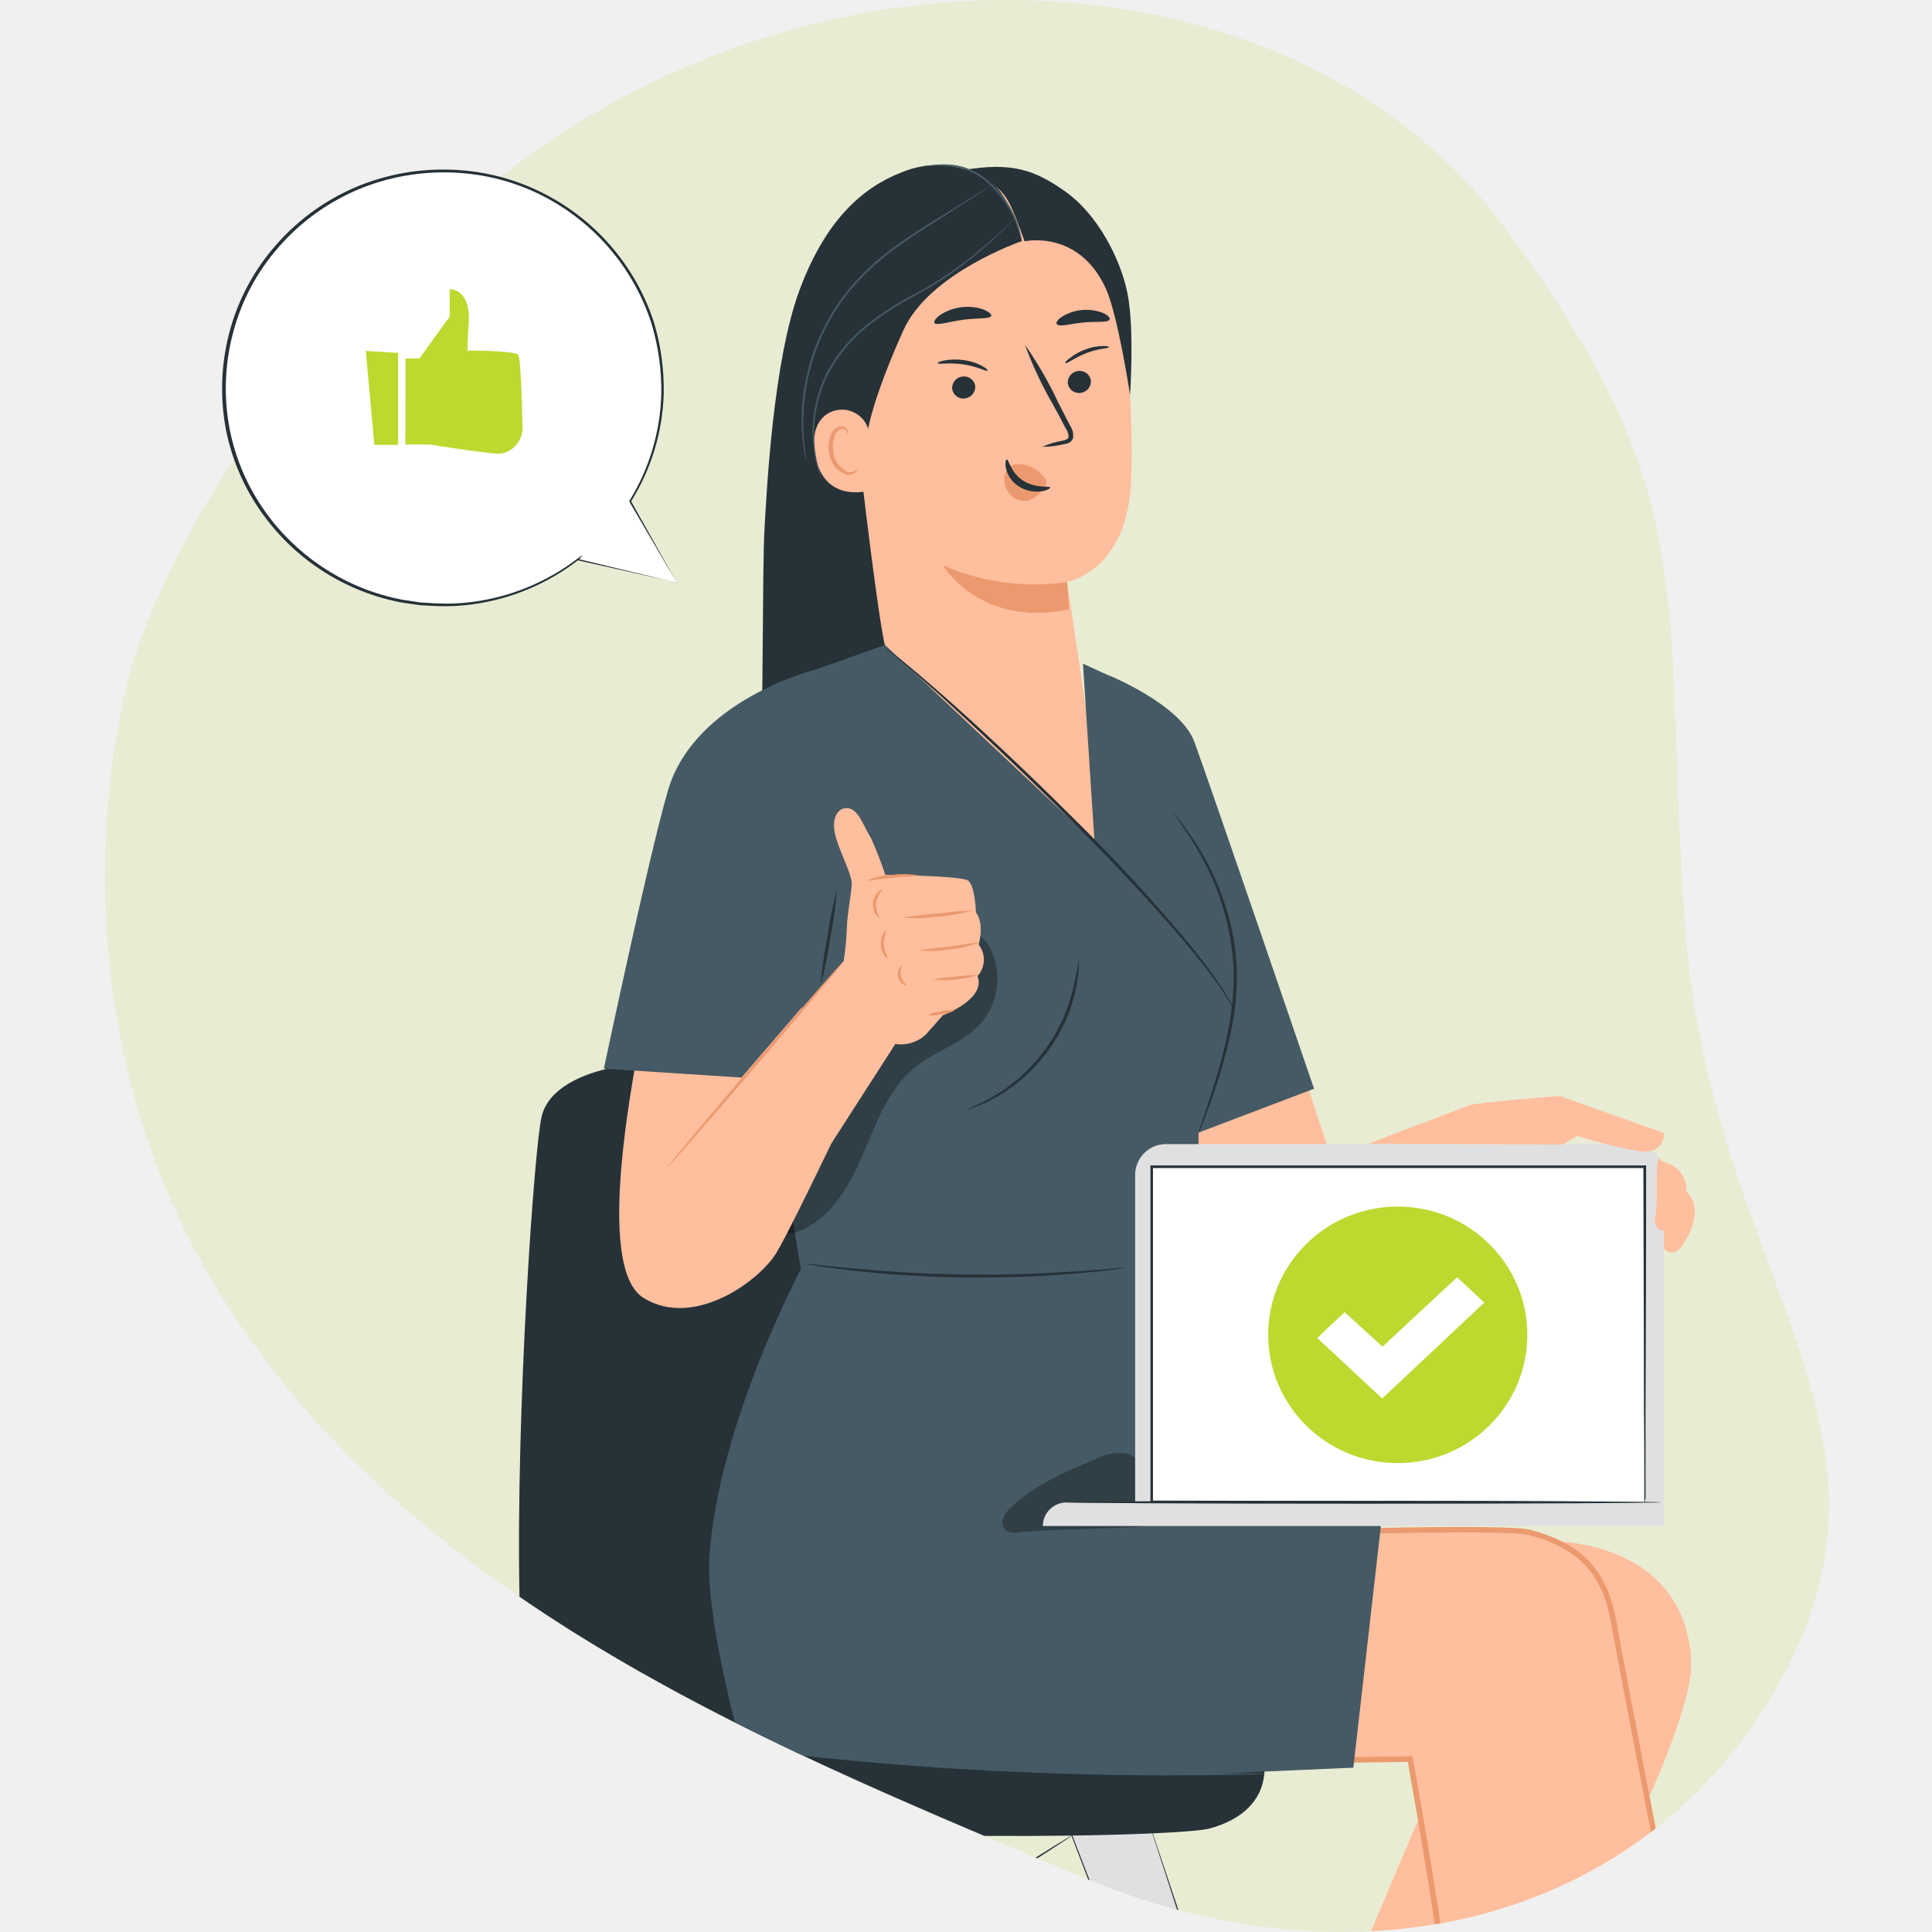
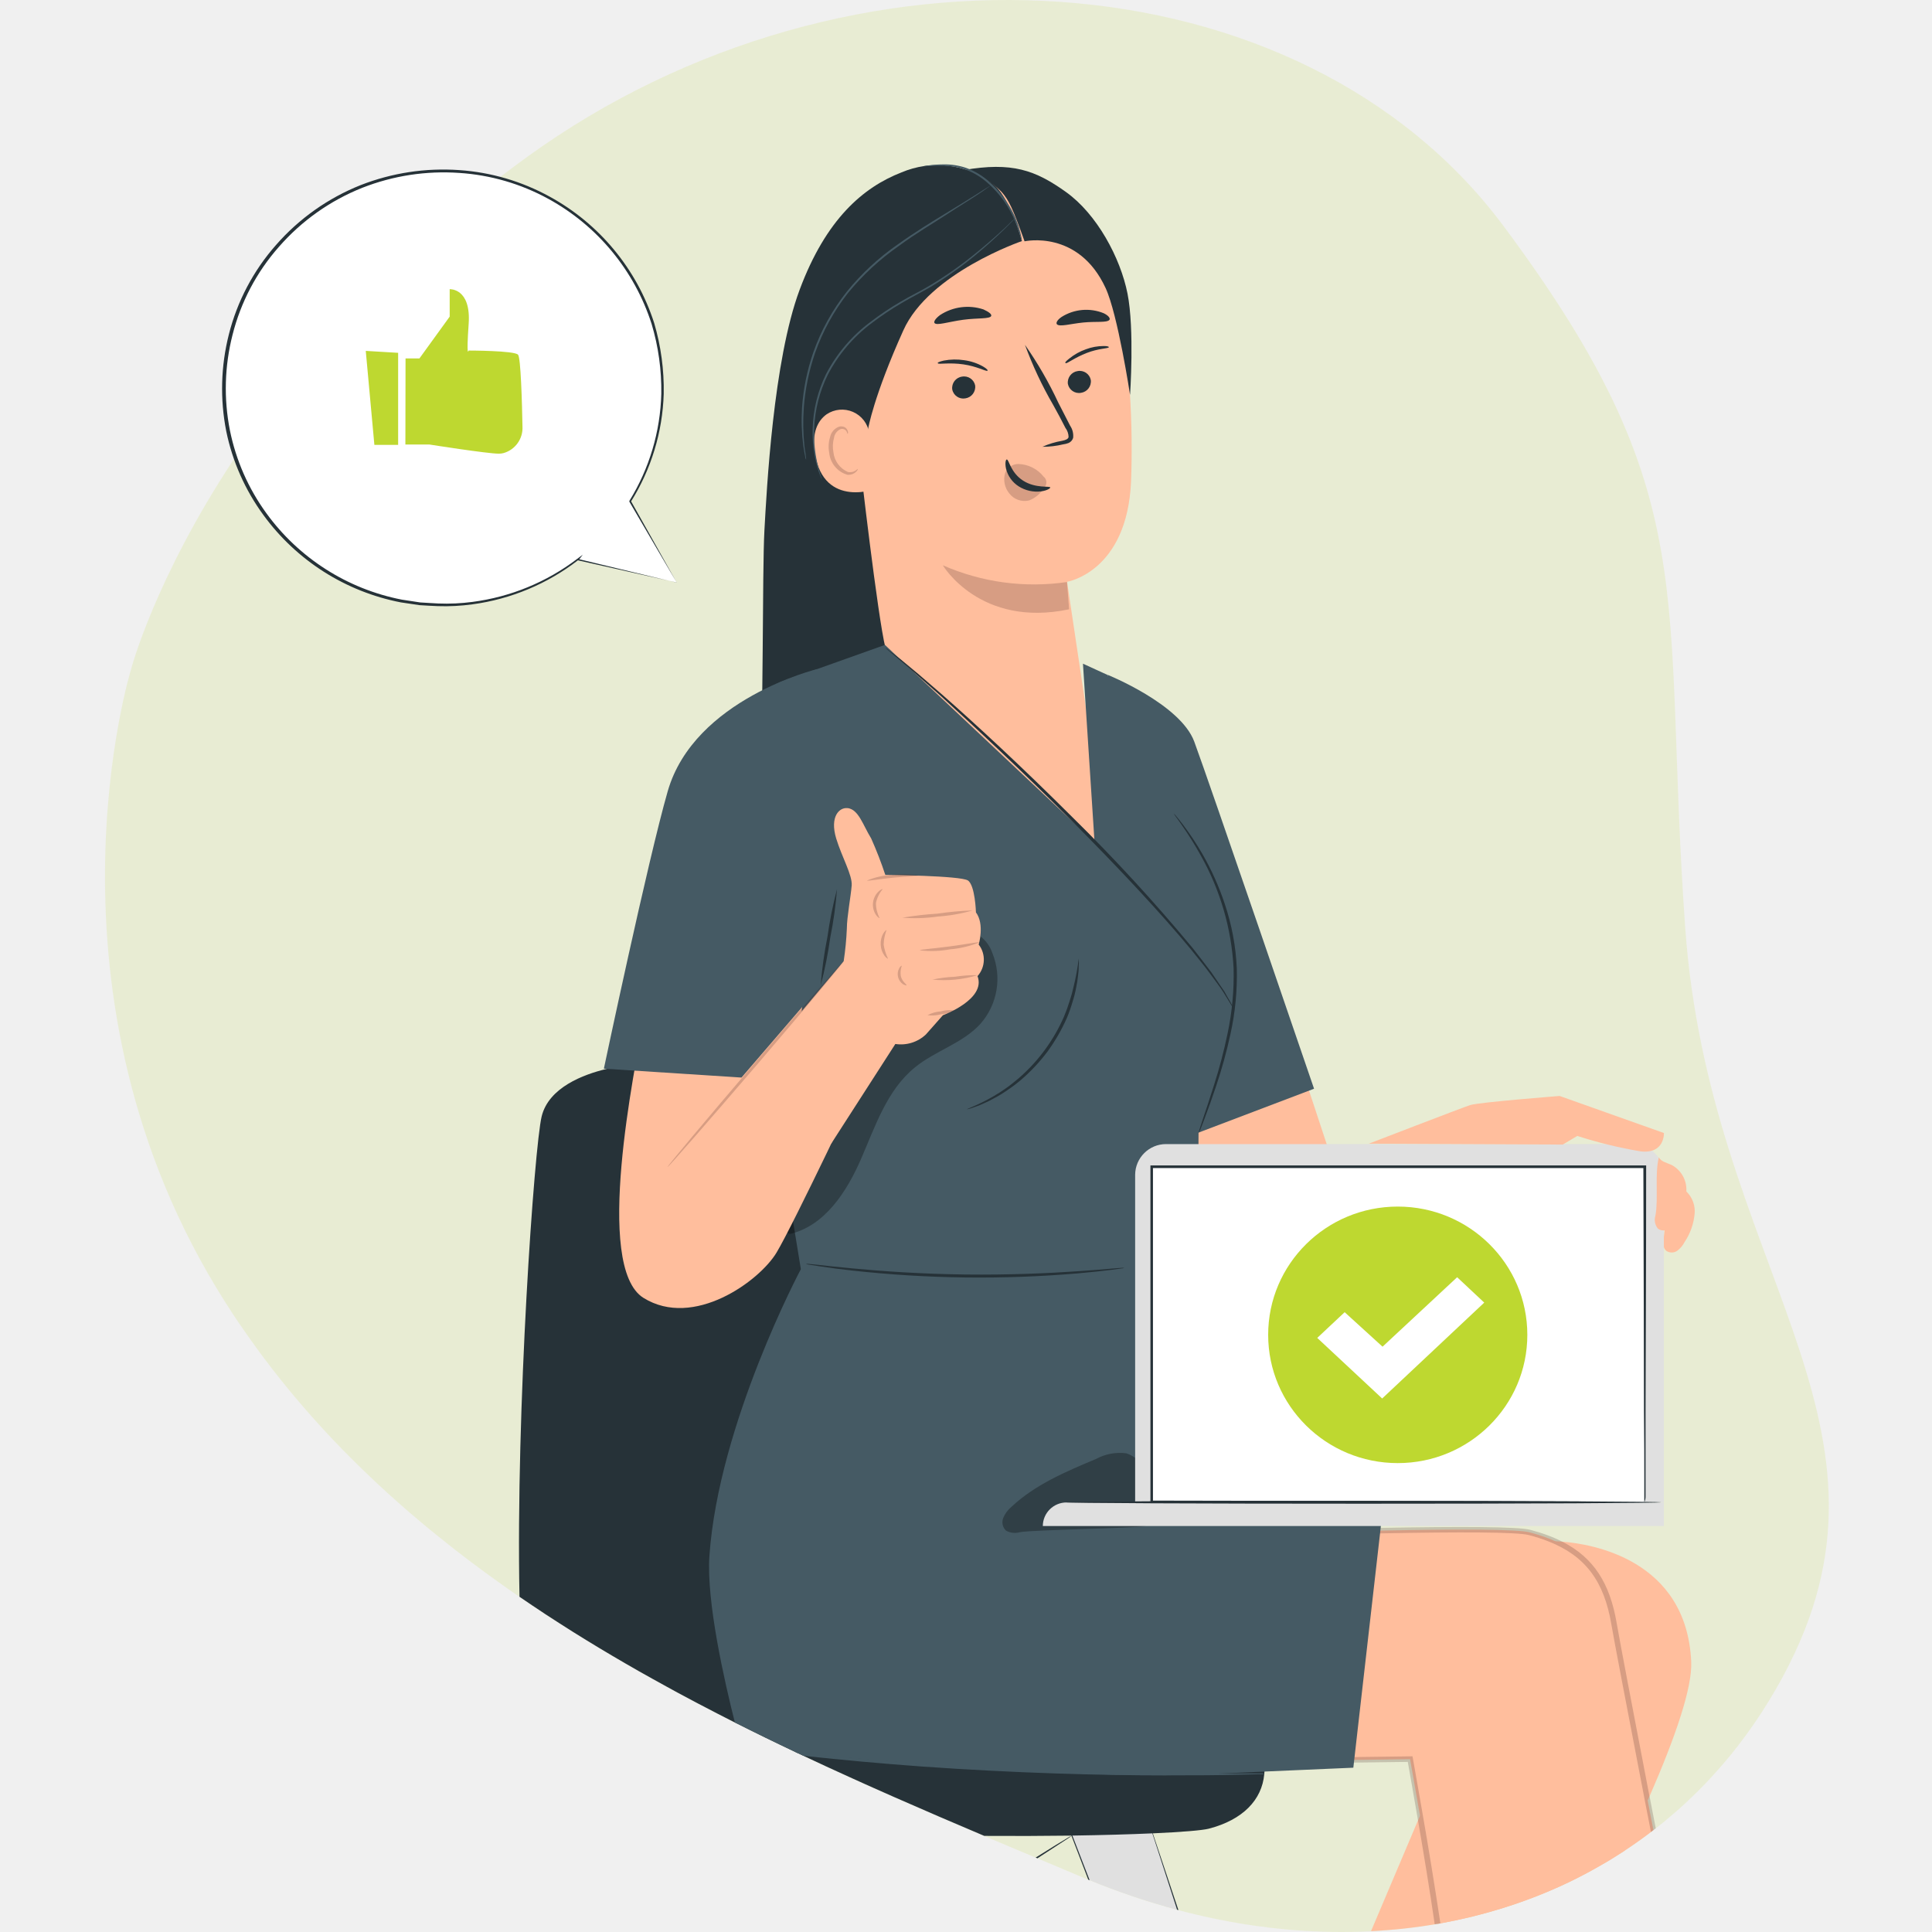
<svg xmlns="http://www.w3.org/2000/svg" fill="none" viewBox="0 0 184 184">
  <path fill="#BED830" d="M170.412 158.498q-.322.643-.661 1.269c-.173.316-.345.632-.528.945a4 4 0 0 1-.176.302q-.27.47-.55.927-.297.49-.604.963l-.101.162a32 32 0 0 1-.625.934 6 6 0 0 1-.198.291q-.306.437-.618.867a53 53 0 0 1-.722.963q-.062.08-.122.165-.35.447-.705.884-.4.489-.812.967-.454.523-.924 1.031a53 53 0 0 1-.765.82q-.382.389-.766.769a44 44 0 0 1-.945.905q-.101.095-.208.191-.388.363-.787.704-.468.41-.945.805-.453.378-.917.733a.3.3 0 0 1-.047.04q-.107.085-.226.176a43 43 0 0 1-2.735 1.951l-.047.033q-.465.306-.941.596a24 24 0 0 1-1.161.694q-.427.253-.859.489h-.004a29 29 0 0 1-1.035.557q-.47.246-.945.478a40 40 0 0 1-2.081.952c-.118.054-.244.104-.366.155q-.445.189-.891.363a44 44 0 0 1-1.194.449q-.507.185-1.02.359-.01-.001-.015.004-.565.189-1.135.366-.57.174-1.15.338l-.033.011c-.341.093-.682.191-1.024.277a12 12 0 0 1-1.355.33q-.103.024-.212.047l-.737.162q-.195.043-.391.079-.426.085-.852.165l-.097.018-.273.047-.266.047c-.191.032-.377.061-.572.09l-.575.086-.115.018-.639.086-.345.043a27 27 0 0 1-.744.086l-.345.036q-.202.023-.403.04-.013 0-.025.003c-.51.044-1.017.087-1.534.119l-.769.043q-.395.021-.795.036l-.578.018-.554.011q-.414.006-.834.007h-.079q-.41-.001-.819-.007a63 63 0 0 1-1.898-.061 46 46 0 0 1-1.757-.112 26 26 0 0 1-.758-.064 79 79 0 0 1-1.617-.169 51 51 0 0 1-1.452-.194c-.241-.036-.482-.069-.719-.108l-.151-.022-.651-.108a48 48 0 0 1-1.574-.291q-.316-.06-.632-.125-.113-.021-.23-.047a24 24 0 0 1-.697-.151 19 19 0 0 1-.762-.176 56 56 0 0 1-1.79-.446l-.068-.018a.3.3 0 0 0-.054-.014c-.061-.015-.119-.033-.183-.05-.241-.062-.486-.13-.723-.202q-.56-.157-1.125-.327-.392-.119-.79-.244c-.187-.058-.374-.115-.565-.18l-.075-.025-.32-.104-.061-.022q-.28-.09-.553-.187h-.004a68 68 0 0 1-1.578-.56l-.323-.119c-.327-.122-.654-.251-.985-.377-.349-.133-.694-.277-1.042-.417a.4.4 0 0 1-.079-.032.2.2 0 0 1-.054-.022c-.227-.09-.453-.187-.679-.28q-.66-.28-1.319-.557l-2.667-1.122q-.085-.032-.176-.072a3 3 0 0 0-.165-.068c-.809-.341-1.618-.683-2.437-1.024l-2.447-1.032-.018-.007a625 625 0 0 1-8.546-3.683q-.992-.438-1.988-.881-.393-.178-.787-.352c-.517-.234-1.035-.464-1.552-.701a290 290 0 0 1-4.342-2.005c-.19-.086-.373-.176-.56-.266l-.216-.101c-.482-.23-.96-.456-1.445-.69q-.72-.343-1.44-.697c-.483-.234-.957-.471-1.438-.708-.378-.187-.752-.37-1.129-.564-.1-.051-.208-.101-.309-.151l-.244-.122-1.402-.716a214 214 0 0 1-3.82-2.012q-.544-.296-1.09-.597-.652-.357-1.3-.718c-.428-.238-.859-.482-1.283-.719l-.025-.015-1.276-.733c-.428-.248-.859-.499-1.283-.751q-.642-.378-1.28-.762-1.201-.727-2.393-1.47a222 222 0 0 1-2.667-1.71 174 174 0 0 1-2.368-1.592l-.083-.058a88 88 0 0 1-1.175-.819c-.255-.18-.51-.356-.762-.543q-1.254-.892-2.487-1.818-.436-.329-.873-.662c-.298-.23-.596-.456-.895-.69a28 28 0 0 1-.747-.593c-.694-.55-1.38-1.107-2.067-1.671q-.577-.483-1.153-.977-.075-.06-.151-.126-.453-.389-.895-.776a101 101 0 0 1-5.01-4.705 91 91 0 0 1-5.628-6.199c-.14-.165-.28-.331-.41-.5-.19-.23-.37-.452-.553-.686a3 3 0 0 1-.144-.183q-.321-.4-.632-.805a75 75 0 0 1-1.894-2.548q-.29-.4-.568-.805-.245-.344-.482-.694c-.075-.108-.15-.223-.23-.334q-.279-.415-.557-.834c-.24-.367-.481-.737-.715-1.11C2.896 94.772 12.47 63.779 12.47 63.779s2.218-8.553 9.797-20.043l.097-.143c.047-.076.097-.148.148-.227 5.336-8.01 13.264-17.401 24.844-26.296q.108-.086.226-.176.015-.013.036-.025 1.222-.937 2.498-1.862c30.81-22.368 73.806-19.353 93.076 6.516 19.271 25.868 15.033 34.687 17.298 66.74 2.264 32.054 21.703 46.821 9.922 70.232z" class="dynamic-color" opacity=".15" />
  <path fill="#E0E0E0" d="m112.156 181.89-.054-.014a68.5 68.5 0 0 1-8.327-2.814.4.4 0 0 1-.079-.032l-1.621-4.205h-.003l-.557-1.448-.011-.029h7.842l.061.18s.003.018.007.025q.007.026.018.057l.327.996z" />
  <path fill="#263238" d="M108.889 173.287c.223.039.363.054.421.057h-2.009l-5.732.033.564 1.441c.496 1.283 1.042 2.702 1.642 4.248a.3.3 0 0 1-.079-.033.2.2 0 0 1-.054-.021q-.873-2.27-1.595-4.162-.005-.001-.004-.003l-.007-.022c-.201-.518-.388-1.013-.572-1.488v-.079h.087l5.85.032h1.488zm.454.061-.03-.004h.03zm2.881 8.56c-.025-.007-.046-.01-.068-.018q-.027-.01-.054-.014l-1.067-3.292a642 642 0 0 0-1.258-3.888l-.029-.09-.294-.927q-.013-.038-.018-.069-.013-.03-.018-.057l-.008-.025c-.025-.087-.043-.144-.05-.18.018.039.054.136.108.309l.32.949.018.046c.294.888.729 2.182 1.29 3.853.334 1.003.711 2.142 1.132 3.403z" />
  <path fill="#263238" d="m102.075 174.825-.028.021a3 3 0 0 1-.356.256l-1.143.744-1.747 1.135a2 2 0 0 0-.165-.068 146 146 0 0 1 1.865-1.164l1.168-.705c.119-.075.245-.144.37-.201q.016-.012.033-.018zm18.351-6.113a7 7 0 0 1-.018.258q-.002.007-.004.007c-.219 2.419-2.013 4.338-5.29 5.186-.611.155-2.527.317-5.33.442h-.039c-2.103.094-4.694.169-7.612.212q-.031-.001-.061.004h-.036a416 416 0 0 1-8.295.025 625 625 0 0 1-8.546-3.683l-1.987-.881a68 68 0 0 0-.787-.352c-.518-.234-1.035-.464-1.553-.701a290 290 0 0 1-4.341-2.005q-.283-.13-.56-.266l-.216-.101c-.482-.23-.96-.456-1.445-.69q-.721-.343-1.441-.697c-.482-.234-.956-.471-1.438-.708-.377-.187-.75-.37-1.128-.564-.1-.051-.209-.101-.31-.151l-.244-.122c-.467-.238-.938-.478-1.401-.716a214 214 0 0 1-3.82-2.012q-.546-.296-1.09-.597c-.434-.237-.87-.478-1.3-.719-.428-.237-.86-.481-1.284-.718l-.025-.015-1.275-.733a167 167 0 0 1-4.956-2.983 222 222 0 0 1-2.667-1.71 174 174 0 0 1-2.368-1.592c-.03-.018-.054-.04-.083-.058-.36-17.764 1.416-42.896 2.11-45.746.675-2.771 4.01-4.003 6.142-4.514a15 15 0 0 1 1.818-.33q.485-.038.97-.047c3.375-.097 6.883.406 10.15 1.161a.3.3 0 0 1 .053.014q.147.032.295.068c.45.105.895.22 1.33.331.503.133.992.27 1.477.406a73 73 0 0 1 7.26 2.537c.984.399 1.796.751 2.385 1.021.712.323 1.111.521 1.111.521l-.586 13.563-.01.248-1.115 25.901-.01.255-.015.277-.568 13.207s35.579 3.529 37.984 6.498a.55.55 0 0 1 .122.262v.011q.018.13.025.255.037.394.022.766z" />
  <path fill="#455A64" d="M120.422 168.978h-.672l-1.898.047c-1.649.043-4.039.061-6.99.057-5.915 0-14.062-.205-23.047-.841q-5.654-.41-11.292-1.02c-.19-.087-.373-.177-.56-.266l-.216-.101c3.73.413 7.817.776 12.1 1.085 8.981.64 17.129.859 23.026.92 2.099.022 3.917.029 5.384.033h4.007l.147.075.015.007z" />
  <path fill="#FFBE9D" d="M157.093 171.073q-.087.206-.179.413c-.061.133-.122.273-.187.41-.618 1.39-1.287 2.85-2.002 4.355l-.047.033q-.465.306-.941.596a24 24 0 0 1-1.161.694q-.427.253-.859.489h-.004a29 29 0 0 1-1.035.557 40 40 0 0 1-3.026 1.43c-.118.054-.244.104-.366.155q-.445.189-.891.363a44 44 0 0 1-1.194.449q-.507.185-1.02.359-.01-.001-.015.004-.565.189-1.135.366-.57.174-1.15.338l-.033.011c-.341.093-.682.19-1.024.277a3 3 0 0 1-.216.054l-.779.194q-.18.043-.36.082-.103.024-.212.047l-.737.162a85 85 0 0 1-1.243.244l-.097.018-.273.047-.266.047c-.191.032-.377.061-.572.089l-.575.087c-.039.007-.075.01-.115.018l-.639.086-.345.043a27 27 0 0 1-.744.086l-.345.036q-.202.023-.403.04-.013 0-.025.003c-.51.043-1.017.087-1.534.119l-.769.043 4.477-10.555.191-.442.201-.475 2.71-6.375-8.898-.866-45.214-4.403 1.505-13.21.03-.266 8.276-.069 37.487-.323 16.154-.137h.622s.029-.003.079 0c.108 0 .327.007.633.033 2.648.208 11.805 1.628 12.24 11.439.108 2.422-1.445 7.029-3.964 12.797zm-32.535-67.543 2.207 6.688-12.05.931-1.402-3.579 11.249-4.04zm34.221 8.78c.234.457.834.532 1.294.769a2.62 2.62 0 0 1 1.326 2.451 5.75 5.75 0 0 1-.953 2.746 2.4 2.4 0 0 1-.715.848.92.92 0 0 1-1.042 0c-.352-.295-.313-.837-.237-1.287.284-1.696-.086-3.841.316-5.52zM78.636 28.42a3.013 3.013 0 0 1 2.344-3.343l13.3-8.38c5.071-1.126 11.461 7.255 12.367 12.312a84.2 84.2 0 0 1 1.074 16.819c-.366 8.657-6.095 9.58-6.095 9.58l4.302 28.78-20.73-12.65-6.565-43.119z" />
  <path fill="#263238" d="M103.887 36.193a1.097 1.097 0 0 1-.931 1.218 1.076 1.076 0 0 1-1.254-.852 1.096 1.096 0 0 1 .93-1.218 1.077 1.077 0 0 1 1.255.852m1.71-3.109c-.107.115-.988.1-2.102.532-1.114.431-1.851 1.01-1.987.974s0-.187.337-.45a5.3 5.3 0 0 1 1.567-.873 4.8 4.8 0 0 1 1.697-.312c.384-.011.542.078.488.129M92.872 36.72a1.1 1.1 0 0 1-.935 1.22 1.074 1.074 0 0 1-1.247-.852 1.09 1.09 0 0 1 .93-1.219 1.077 1.077 0 0 1 1.255.852zm1.157-1.408c-.162.061-.989-.424-2.275-.61-1.287-.188-2.29 0-2.415-.084-.126-.082.122-.176.539-.276a5.7 5.7 0 0 1 1.955-.036 5 5 0 0 1 1.79.597c.38.219.506.388.402.413h.004zm5.251 7.238c.6-.27 1.232-.46 1.883-.571.294-.062.575-.151.607-.367a1.5 1.5 0 0 0-.302-.863 57 57 0 0 0-1.161-2.177 36.4 36.4 0 0 1-2.692-5.733 36.7 36.7 0 0 1 3.174 5.506l1.125 2.193c.233.34.334.75.291 1.16a.77.77 0 0 1-.446.496 2.2 2.2 0 0 1-.507.126 8.2 8.2 0 0 1-1.965.23z" />
-   <path fill="#EB996E" d="M101.623 55.43a21.6 21.6 0 0 1-11.831-1.595s3.532 5.983 12.028 4.194l-.201-2.599zm-2.211-10.012a3.2 3.2 0 0 0-2.447-1.23 1.36 1.36 0 0 0-1.247.889 2.12 2.12 0 0 0 .413 1.926c.446.575 1.19.83 1.894.654a2.96 2.96 0 0 0 1.37-1.125c.118-.126.208-.284.251-.45a.73.73 0 0 0-.162-.607l-.075-.057z" />
+   <path fill="#3B1919" fill-opacity=".2" d="M101.623 55.43a21.6 21.6 0 0 1-11.831-1.595s3.532 5.983 12.028 4.194l-.201-2.599zm-2.211-10.012a3.2 3.2 0 0 0-2.447-1.23 1.36 1.36 0 0 0-1.247.889 2.12 2.12 0 0 0 .413 1.926c.446.575 1.19.83 1.894.654a2.96 2.96 0 0 0 1.37-1.125c.118-.126.208-.284.251-.45a.73.73 0 0 0-.162-.607l-.075-.057z" />
  <path fill="#263238" d="M95.887 43.765c.194-.036.345 1.236 1.549 2.009s2.559.481 2.591.654c0 .079-.277.28-.855.367a3.25 3.25 0 0 1-2.153-.475 2.77 2.77 0 0 1-1.211-1.703c-.115-.55-.011-.86.075-.86v.008zM94.406 30.08c-.111.32-1.304.186-2.692.377-1.387.19-2.522.582-2.717.302-.086-.137.108-.439.54-.759a4.79 4.79 0 0 1 4.125-.532c.525.238.79.457.74.615h.004zm11.256.38c-.234.295-1.276.133-2.494.255-1.218.123-2.232.432-2.501.177-.123-.122 0-.41.434-.705a4.4 4.4 0 0 1 4.022-.352c.46.226.636.485.539.625" />
  <path fill="#263238" d="M72.8 50.543c.216-3.86.841-16.212 3.357-22.95 2.515-6.739 6.055-9.758 9.707-11.177a8.77 8.77 0 0 1 8.495.927c1.873 1.312 2.958 5.62 2.958 5.62s-8.844 3.027-11.292 8.518c-2.832 6.282-3.342 9.337-3.342 9.337l-.762 3.35s1.66 14.55 2.412 17.562L72.34 73.21c.392-3.789.248-18.804.46-22.656z" />
  <path fill="#263238" d="M97.58 22.982s5.124-1.147 7.712 4.442c1.171 2.522 2.332 10.185 2.332 10.185s.435-6.254-.244-9.657-2.908-7.554-5.847-9.657-5.161-2.893-9.754-2.099a7.5 7.5 0 0 1 3.62 2.092c.693.801 1.038 1.513 2.177 4.69h.004z" />
  <path fill="#FFBE9D" d="M82.78 41.228a2.624 2.624 0 0 0-4.064-1.765c-.845.618-1.416 1.736-1.104 3.727.841 5.322 6.038 3.374 6.02 3.224-.018-.151-.489-3.001-.856-5.19h.004z" />
-   <path fill="#EB996E" d="M81.684 44.656a1.6 1.6 0 0 1-.226.176.97.97 0 0 1-.698.122 2.32 2.32 0 0 1-1.387-1.883c-.086-.45-.068-.92.054-1.362.047-.352.266-.661.586-.823a.49.49 0 0 1 .593.173c.1.136.075.244.108.251.032.007.1-.104 0-.32a.58.58 0 0 0-.263-.302.74.74 0 0 0-.539-.053 1.34 1.34 0 0 0-.852.974 3.1 3.1 0 0 0-.086 1.523c.097.978.776 1.8 1.715 2.081.301.036.607-.061.83-.273.176-.155.186-.277.169-.284z" />
+   <path fill="#3B1919" fill-opacity=".2" d="M81.684 44.656a1.6 1.6 0 0 1-.226.176.97.97 0 0 1-.698.122 2.32 2.32 0 0 1-1.387-1.883c-.086-.45-.068-.92.054-1.362.047-.352.266-.661.586-.823a.49.49 0 0 1 .593.173c.1.136.075.244.108.251.032.007.1-.104 0-.32a.58.58 0 0 0-.263-.302.74.74 0 0 0-.539-.053 1.34 1.34 0 0 0-.852.974 3.1 3.1 0 0 0-.086 1.523c.097.978.776 1.8 1.715 2.081.301.036.607-.061.83-.273.176-.155.186-.277.169-.284z" />
  <path fill="#455A64" d="M87.977 15.83c0 .043.74-.061 1.922-.043.69.014 1.377.133 2.031.356.794.29 1.524.73 2.153 1.297a9.9 9.9 0 0 1 2.634 3.727c.438 1.063.54 1.818.607 1.811a2.4 2.4 0 0 0-.075-.507 9.5 9.5 0 0 0-3.03-5.15 6.5 6.5 0 0 0-2.231-1.34 6.3 6.3 0 0 0-2.088-.324c-.479 0-.95.03-1.424.09q-.256.021-.506.08h.007z" />
  <path fill="#455A64" d="M78.245 45.637v-.09l-.076-.24-.122-.392-.144-.532a12.6 12.6 0 0 1-.363-3.565c.069-1.779.51-3.522 1.294-5.118a14.5 14.5 0 0 1 4.194-4.934 28 28 0 0 1 2.828-1.894c.946-.564 1.898-1.031 2.782-1.552a35 35 0 0 0 4.388-3.13 46 46 0 0 0 2.692-2.427c.302-.301.539-.531.694-.697l.18-.187c.035-.043.057-.06.053-.068l-.065.054-.194.176-.704.686a52 52 0 0 1-2.739 2.376 36.5 36.5 0 0 1-4.388 3.087c-.873.532-1.832.974-2.785 1.545a27 27 0 0 0-2.843 1.905 14.6 14.6 0 0 0-4.262 5 12.6 12.6 0 0 0-1.269 5.189 12.2 12.2 0 0 0 .425 3.58l.161.531q.088.222.144.388l.1.241c.011.047.026.075.026.075h-.007z" />
  <path fill="#455A64" d="M76.771 43.765v-.083l-.032-.255c0-.223-.086-.532-.13-.974a20.5 20.5 0 0 1-.057-3.612c.13-1.782.496-3.536 1.074-5.229.73-2.066 1.794-4 3.145-5.721a24 24 0 0 1 4.837-4.47c1.614-1.194 3.231-2.128 4.51-2.97 1.28-.84 2.358-1.487 3.073-1.972.36-.234.63-.432.81-.565l.211-.147.068-.057c-.028 0-.057.017-.079.043l-.222.133-.834.532a178 178 0 0 1-3.105 1.919c-1.32.801-2.886 1.757-4.547 2.947a23.4 23.4 0 0 0-4.837 4.485 20 20 0 0 0-3.198 5.79 20.4 20.4 0 0 0-1.075 5.279 19 19 0 0 0 .122 3.619c.054.424.13.747.17.974a1 1 0 0 0 .053.251c.022.061.036.083.043.083m28.708 20.499s6.929 2.789 8.258 6.361c1.33 3.572 11.411 33.063 11.411 33.063l-11.695 4.442-5.333-24.269-2.638-19.597z" />
  <path fill="#FFBE9D" d="M157.46 174.304a43 43 0 0 1-2.735 1.951q-.023.017-.047.032-.465.307-.941.597a24 24 0 0 1-1.161.694q-.427.252-.859.488h-.004q-.511.29-1.035.557-.469.248-.945.478a38 38 0 0 1-2.081.953c-.118.054-.244.104-.366.154a40 40 0 0 1-2.085.813q-.507.185-1.02.359-.01-.001-.015.004-.565.188-1.135.366-.57.174-1.15.338l-.033.011c-.341.093-.682.19-1.024.276a2 2 0 0 1-.216.054l-.779.194q-.18.044-.36.083l-.212.047-.737.162c-.129.028-.262.053-.391.079q-.426.085-.852.165l-.097.018-.273.047c-.503-3.404-1.147-7.256-1.668-10.293-.539-3.127-.948-5.387-.948-5.387s-1.999.032-5.316.068c-2.303.029-5.247.057-8.593.079-9.581.068-22.486.086-33.297-.147-20.02-.439-17.329-18.782-17.329-18.782l-.1-.747s5.343-.248 13.207-.575c13.567-.572 34.626-1.395 48.61-1.668 7.554-.151 13.046-.136 14.188.162.92.241 1.765.528 2.53.877 2.983 1.344 4.823 3.63 5.539 7.863.251 1.492 1.513 8.086 3.194 16.819.18.917.356 1.855.547 2.818l-.007-.007z" />
-   <path fill="#EB996E" d="M157.093 171.073c-1.642-8.546-2.867-14.976-3.112-16.431-.65-3.864-2.206-6.293-5.164-7.803-.899-.46-1.926-.84-3.098-1.146-1.164-.305-6.667-.32-14.224-.18-13.995.273-35.03 1.1-48.629 1.668a3673 3673 0 0 0-13.236.579h-.302l.17.995c-.101.636-.92 8.14 3.661 13.498 3.03 3.537 7.716 5.406 13.934 5.546 10.763.237 23.708.219 33.315.143 3.32-.021 6.242-.05 8.539-.075 2.681-.032 4.506-.057 5.128-.068.118.675.507 2.828.974 5.574.51 2.972 1.118 6.645 1.592 9.897q.136-.023.266-.047l.273-.046a469 469 0 0 0-1.743-10.717c-.496-2.872-.866-4.92-.873-4.974l-.043-.223h.003l-.226.007c-.072 0-2.056.029-5.294.069-2.34.025-5.337.054-8.751.079-9.592.068-22.45.086-33.153-.148-6.06-.133-10.605-1.933-13.53-5.351-4.612-5.387-3.534-13.049-3.534-13.128v-.036l-.079-.485c1.24-.054 6.135-.273 12.88-.557q1.306-.053 2.7-.112c2.584-.104 5.383-.222 8.308-.334 12.374-.492 27.012-1.013 37.592-1.229 7.547-.147 13.031-.137 14.153.155a16 16 0 0 1 1.893.611c3.512 1.387 5.291 3.795 5.981 7.906.255 1.502 1.549 8.262 3.266 17.186.166.841.331 1.7.504 2.58q.112-.08.23-.176.113-.086.226-.176c-.205-1.042-.399-2.067-.593-3.058v.007zm-36.844-3.655a.54.54 0 0 1 .123.262v.011c3.349-.022 6.289-.05 8.592-.079l.033-.273c-2.34.025-5.337.054-8.751.079z" />
+   <path fill="#3B1919" fill-opacity=".2" d="M157.093 171.073c-1.642-8.546-2.867-14.976-3.112-16.431-.65-3.864-2.206-6.293-5.164-7.803-.899-.46-1.926-.84-3.098-1.146-1.164-.305-6.667-.32-14.224-.18-13.995.273-35.03 1.1-48.629 1.668a3673 3673 0 0 0-13.236.579h-.302l.17.995c-.101.636-.92 8.14 3.661 13.498 3.03 3.537 7.716 5.406 13.934 5.546 10.763.237 23.708.219 33.315.143 3.32-.021 6.242-.05 8.539-.075 2.681-.032 4.506-.057 5.128-.068.118.675.507 2.828.974 5.574.51 2.972 1.118 6.645 1.592 9.897q.136-.023.266-.047l.273-.046a469 469 0 0 0-1.743-10.717c-.496-2.872-.866-4.92-.873-4.974l-.043-.223h.003l-.226.007c-.072 0-2.056.029-5.294.069-2.34.025-5.337.054-8.751.079-9.592.068-22.45.086-33.153-.148-6.06-.133-10.605-1.933-13.53-5.351-4.612-5.387-3.534-13.049-3.534-13.128v-.036l-.079-.485c1.24-.054 6.135-.273 12.88-.557q1.306-.053 2.7-.112c2.584-.104 5.383-.222 8.308-.334 12.374-.492 27.012-1.013 37.592-1.229 7.547-.147 13.031-.137 14.153.155a16 16 0 0 1 1.893.611c3.512 1.387 5.291 3.795 5.981 7.906.255 1.502 1.549 8.262 3.266 17.186.166.841.331 1.7.504 2.58q.112-.08.23-.176.113-.086.226-.176c-.205-1.042-.399-2.067-.593-3.058v.007zm-36.844-3.655a.54.54 0 0 1 .123.262v.011c3.349-.022 6.289-.05 8.592-.079l.033-.273c-2.34.025-5.337.054-8.751.079z" />
  <path fill="#455A64" d="m131.685 143.824-.176 1.517-.018.176-.029.255-.029.27-.104.905-2.084 18.271-.241 2.124-.032.274-.029.258-.054.478-8.463.367-4.173.183-3.216.137c-10.807.276-28.313-1.229-37.07-2.077l-.216-.101c-.482-.23-.96-.457-1.445-.69q-.721-.343-1.441-.697c-.482-.234-.956-.471-1.438-.708-.377-.187-.75-.37-1.128-.565-.1-.05-.209-.1-.31-.15-.98-3.867-2.73-11.537-2.425-15.889.884-12.614 8.708-27.288 8.708-27.288l-.568-3.479-.173-1.045-.848-5.176-.215-1.329-.554-5.47-.097-.967-.36-3.59v-.04l-.032-.33-.007-.058-2.117-20.988 1.129-5.265 1.232-5.757.507-2.358v-.007l.076-.029s.014-.007.021-.007l3.328-1.178s.025-.011.036-.011l6.063-2.16.571-.202.018-.007 1.391 1.309 1.653 1.56 14.167 13.329 2.749 2.584-.017-.263-.816-12.564v-.014l-.27-4.154 2.322 1.063.014.029 6.825 13.779.108.223a32 32 0 0 1 1.94 2.77q.09.146.18.299l.029.05c3.439 5.678 3.547 10.39 3.062 15.055-.054.61-.277 1.56-.582 2.652q-.001.015-.008.025c-.772 2.789-2.088 6.516-2.634 8.036l-.237.661-.007.022h-.004l-.007 1.103-.007.722-.011 1.312v.248l-.244 30.034 11.604 1.66s.007-.004.011 0h.029l.916.133h.014l.112.018h.025l.769.119h.032l4.284.611.015-.008z" />
  <path fill="#000" d="M109.091 145.337c-1.294.223-10.649.356-11.943.582a1.74 1.74 0 0 1-1.333-.14 1.1 1.1 0 0 1-.27-1.211 2.75 2.75 0 0 1 .787-1.064c2.265-2.127 5.208-3.36 8.069-4.564a4.75 4.75 0 0 1 2.86-.532 3.03 3.03 0 0 1 1.966 2.016c.273.938.385 1.916.334 2.89l-.467 2.02h-.003zm-33.879-27.812c3.342-.77 5.433-4.029 6.792-7.149s2.472-6.562 5.128-8.715c1.944-1.595 4.557-2.296 6.24-4.15a6.48 6.48 0 0 0 1.145-6.728 3.41 3.41 0 0 0-2.691-2.279c-1.452-.075-2.58 1.172-3.468 2.315a233 233 0 0 0-11.483 16.287c-1.93 3.008-3.852 6.656-2.512 9.966z" opacity=".3" />
  <path fill="#FFBE9D" d="M75.23 66.758s-5.654 1.779-7.695 5.287-5.43 20.542-6.25 25.128c-.819 4.589-4.769 23.467 0 26.436 4.77 2.968 11.04-1.596 12.672-4.316 1.632-2.721 8.31-16.863 8.31-16.863l-5.995-4.988s1.074-13.487.682-16.323c-.391-2.835-1.728-14.361-1.728-14.361z" />
  <path fill="#455A64" d="m57.505 101.777 13.114.848 5.99-6.962L78.267 84.7l-.438-20.978S66.123 66.55 63.593 75.355c-1.876 6.508-6.081 26.418-6.081 26.418h-.007z" />
  <path fill="#FFBE9D" d="M80.714 76.968c-.751-.1-1.715.777-1.075 2.893.54 1.768 1.549 3.486 1.474 4.471-.076.985-.46 3.03-.46 4.097a29 29 0 0 1-.302 3.109l-8.924 10.645 7.727 6.749 6.117-9.506a3.47 3.47 0 0 0 2.914-.91l1.614-1.825s4.14-1.516 3.299-3.727c.755-.844.805-2.11.111-3.008 0 0 .583-1.926-.262-3.062 0 0-.075-2.58-.765-3.04s-7.867-.532-7.867-.532a37 37 0 0 0-1.348-3.475c-.79-1.283-1.19-2.75-2.235-2.886h-.008z" />
-   <path fill="#EB996E" d="M83.768 87.437c0 .025-.19-.075-.355-.323a1.75 1.75 0 0 1 .237-2.19c.215-.208.395-.272.413-.243-.32.38-.539.837-.64 1.322 0 .5.119.988.345 1.434m8.862-.729a15.8 15.8 0 0 1-3.32.582 15.3 15.3 0 0 1-3.367.111q1.66-.285 3.342-.388a30 30 0 0 1 3.346-.306m.636 3.045a9.6 9.6 0 0 1-2.792.66 9.5 9.5 0 0 1-2.865.094c0-.079 1.269-.162 2.829-.37s2.814-.456 2.828-.384m-.158 3.122c-1.391.42-2.854.565-4.302.42.708-.15 1.43-.243 2.153-.272a12.3 12.3 0 0 1 2.152-.148zm-6.775.96c0 .033-.147 0-.334-.1a1.174 1.174 0 0 1-.366-1.517c.104-.187.226-.262.251-.24a1.97 1.97 0 0 0-.09.998c.13.536.575.787.54.856zM84.573 91.3c0 .025-.18-.06-.345-.294a1.9 1.9 0 0 1-.352-1.025c-.021-.37.058-.74.237-1.063.144-.245.284-.353.313-.331a4.3 4.3 0 0 0-.27 1.373c.069.463.213.92.417 1.34m6.333 4.935a3.2 3.2 0 0 1-1.258.359 3.2 3.2 0 0 1-1.312.09c.388-.209.82-.33 1.258-.36a3.1 3.1 0 0 1 1.312-.09m-3.457-12.858c0 .079-1.075.079-2.437.216-1.362.136-2.412.341-2.433.266.762-.32 1.578-.5 2.404-.532a7.2 7.2 0 0 1 2.462.05z" />
+   <path fill="#3B1919" fill-opacity=".2" d="M83.768 87.437c0 .025-.19-.075-.355-.323a1.75 1.75 0 0 1 .237-2.19c.215-.208.395-.272.413-.243-.32.38-.539.837-.64 1.322 0 .5.119.988.345 1.434m8.862-.729a15.8 15.8 0 0 1-3.32.582 15.3 15.3 0 0 1-3.367.111q1.66-.285 3.342-.388a30 30 0 0 1 3.346-.306m.636 3.045a9.6 9.6 0 0 1-2.792.66 9.5 9.5 0 0 1-2.865.094c0-.079 1.269-.162 2.829-.37s2.814-.456 2.828-.384m-.158 3.122c-1.391.42-2.854.565-4.302.42.708-.15 1.43-.243 2.153-.272a12.3 12.3 0 0 1 2.152-.148zm-6.775.96c0 .033-.147 0-.334-.1a1.174 1.174 0 0 1-.366-1.517c.104-.187.226-.262.251-.24a1.97 1.97 0 0 0-.09.998c.13.536.575.787.54.856zM84.573 91.3c0 .025-.18-.06-.345-.294a1.9 1.9 0 0 1-.352-1.025c-.021-.37.058-.74.237-1.063.144-.245.284-.353.313-.331a4.3 4.3 0 0 0-.27 1.373c.069.463.213.92.417 1.34m6.333 4.935a3.2 3.2 0 0 1-1.258.359 3.2 3.2 0 0 1-1.312.09c.388-.209.82-.33 1.258-.36a3.1 3.1 0 0 1 1.312-.09m-3.457-12.858c0 .079-1.075.079-2.437.216-1.362.136-2.412.341-2.433.266.762-.32 1.578-.5 2.404-.532a7.2 7.2 0 0 1 2.462.05z" />
  <path fill="#E0E0E0" d="M111.056 108.96h44.449a2.943 2.943 0 0 1 2.958 2.926v31.187h-50.354v-31.194a2.945 2.945 0 0 1 2.944-2.919zm47.41 36.377h-59.15a2.256 2.256 0 0 1 2.267-2.246h56.883z" />
  <path fill="#fff" d="M109.64 111.153h46.965v31.942H109.64z" />
  <path fill="#263238" d="M156.601 143.07v-2.279c0-1.487 0-3.658-.032-6.436 0-5.556-.033-13.524-.058-23.224l.112.112h-46.954l.137-.137v31.935l-.122-.126 33.825.061 9.678.036h.054l-9.632.033-33.915.061h-.129v-32.111h47.212v.136c0 9.729-.043 17.725-.057 23.296v8.057a1.25 1.25 0 0 1-.115.579v.007z" />
  <path fill="#263238" d="M158.218 143.073c0 .079-12.697.137-28.355.137s-28.363-.058-28.363-.137 12.697-.136 28.363-.136c15.665 0 28.355.082 28.355.136" />
  <path fill="#BED830" d="M133.119 139.343c6.816 0 12.341-5.469 12.341-12.216s-5.525-12.215-12.341-12.215-12.341 5.469-12.341 12.215c0 6.747 5.525 12.216 12.341 12.216" class="dynamic-color" />
  <path fill="#fff" d="m125.45 127.422 2.612-2.451 3.609 3.285 7.105-6.616 2.58 2.418-9.721 9.132-6.185-5.771z" />
-   <path fill="#EB996E" d="M80.35 91.541c.058.047-3.647 4.475-8.28 9.887-4.636 5.405-8.43 9.75-8.492 9.714-.06-.036 3.648-4.471 8.28-9.887 4.633-5.415 8.435-9.76 8.493-9.714" />
+   <path fill="#3B1919" fill-opacity=".2" d="M80.35 91.541c.058.047-3.647 4.475-8.28 9.887-4.636 5.405-8.43 9.75-8.492 9.714-.06-.036 3.648-4.471 8.28-9.887 4.633-5.415 8.435-9.76 8.493-9.714" />
  <path fill="#263238" d="M79.715 84.68a38 38 0 0 1-.64 4.6 39 39 0 0 1-.913 4.558c.119-1.546.334-3.084.64-4.604a40 40 0 0 1 .913-4.553m34.443 23.184a1.7 1.7 0 0 1 .086-.32l.291-.895c.259-.769.64-1.891 1.075-3.278a48 48 0 0 0 1.301-4.941c.431-2.038.625-4.115.575-6.196a24.5 24.5 0 0 0-3.141-10.785 32 32 0 0 0-1.83-2.925c-.226-.335-.416-.586-.539-.759a2 2 0 0 1-.179-.28q.121.109.223.244c.136.173.348.41.593.74.7.92 1.34 1.887 1.919 2.89a26 26 0 0 1 2.102 4.694 22.3 22.3 0 0 1 1.157 6.18 26 26 0 0 1-.607 6.261 46 46 0 0 1-1.366 4.949 81 81 0 0 1-1.161 3.256q-.212.532-.337.881a1.3 1.3 0 0 1-.166.294v-.007h.004zM102.737 91.29a4.4 4.4 0 0 1 0 .744c0 .29-.022.585-.065.873-.04.385-.097.77-.18 1.15q-.129.691-.345 1.362a14 14 0 0 1-.539 1.528 17.3 17.3 0 0 1-1.84 3.194c-.744.996-1.6 1.905-2.544 2.717a14 14 0 0 1-1.301.978q-.584.41-1.211.74a9 9 0 0 1-1.075.532 6 6 0 0 1-.82.324 4.4 4.4 0 0 1-.718.219c-.025-.058 1.01-.37 2.49-1.229.407-.23.802-.486 1.18-.755.416-.277.822-.629 1.26-.985a16.5 16.5 0 0 0 4.302-5.858q.307-.732.54-1.491.222-.66.37-1.34a22 22 0 0 0 .496-2.707z" />
  <path fill="#263238" d="M117.518 96.127a.4.4 0 0 1-.075-.1l-.191-.324c-.18-.295-.417-.69-.726-1.186s-.787-1.103-1.286-1.793c-.5-.69-1.136-1.449-1.808-2.293-2.764-3.342-6.846-7.734-11.526-12.42-4.679-4.687-9.07-8.777-12.29-11.713l-2.196-1.94c-.644-.565-1.204-1.064-1.671-1.449l-1.075-.895-.277-.24a.4.4 0 0 1-.09-.09q.06.029.108.068c.08.057.18.126.291.22l1.114.858 1.704 1.416c.661.564 1.402 1.211 2.22 1.92 3.264 2.87 7.667 6.953 12.367 11.64a167 167 0 0 1 11.475 12.485c.665.859 1.269 1.628 1.787 2.321l1.247 1.833c.284.532.539.917.682 1.219l.173.32q.054.155.043.154zm-10.444 24.625a1 1 0 0 1-.301.057l-.877.123c-.762.1-1.876.219-3.231.341a110.3 110.3 0 0 1-21.506-.269 66 66 0 0 1-3.23-.425l-.877-.136a1.3 1.3 0 0 1-.302-.068c.1-.015.208-.015.312 0l.88.089c.763.09 1.877.209 3.232.335 2.738.262 6.54.532 10.752.582s8.007-.122 10.753-.313c1.369-.093 2.484-.183 3.231-.251l.881-.069q.141-.011.283.004" />
  <path fill="#FFBE9D" d="M130.366 108.921s8.809-3.4 9.642-3.673 8.532-.87 8.532-.87l9.93 3.529s.09 2.017-2.221 1.747a42 42 0 0 1-6.027-1.47l-1.391.823-18.458-.086zm27.619 1.294c.233.46.833.532 1.293.776.87.5 1.384 1.449 1.327 2.451a5.74 5.74 0 0 1-.953 2.742 2.44 2.44 0 0 1-.704.841.92.92 0 0 1-1.042 0 1.33 1.33 0 0 1-.238-1.286c.284-1.697-.086-3.846.317-5.528z" />
  <path fill="#fff" d="m64.452 55.477-4.435-7.734c5.678-9.128 3.378-21.085-5.287-27.453-8.69-6.419-20.819-5.236-28.104 2.746-7.238 7.942-7.137 20.122.234 27.945 7.41 7.856 19.558 8.841 28.14 2.282l9.448 2.214z" />
  <path fill="#263238" d="m64.451 55.477-9.473-2.127h-.13l.08-.105.115.115a21.04 21.04 0 0 1-10.038 4.194c-1.1.151-2.206.212-3.313.173-.572-.032-1.154-.047-1.74-.093l-1.771-.263a21.16 21.16 0 0 1-13.09-8.316 20.5 20.5 0 0 1-3.543-7.982 21 21 0 0 1 .248-9.222 20.4 20.4 0 0 1 4.489-8.517 21.06 21.06 0 0 1 8.068-5.707 21.6 21.6 0 0 1 9.39-1.427 20.8 20.8 0 0 1 8.6 2.523 21.06 21.06 0 0 1 9.96 12.043 22.4 22.4 0 0 1 .909 6.746 20.5 20.5 0 0 1-3.13 10.274v-.082l4.366 7.777c-.291-.493-1.657-2.829-4.507-7.698v-.08a20.4 20.4 0 0 0 3.04-10.199 22 22 0 0 0-.923-6.652 20.84 20.84 0 0 0-9.833-11.913 20.4 20.4 0 0 0-8.481-2.47 21.2 21.2 0 0 0-9.243 1.417 20.7 20.7 0 0 0-7.936 5.62 20 20 0 0 0-4.42 8.389 20.6 20.6 0 0 0-.252 9.077 20.25 20.25 0 0 0 3.472 7.903 20.87 20.87 0 0 0 12.906 8.234l1.75.266c.582.047 1.153.06 1.714.1a19 19 0 0 0 3.26-.15 20.95 20.95 0 0 0 9.969-4.094l.539-.403-.403.532-.046-.125 9.397 2.253z" />
  <path fill="#BED830" d="M38.623 34.137h1.322l2.882-3.982v-2.613s2.045-.122 1.808 3.296 0 2.548 0 2.548 4.342 0 4.7.392c.263.266.382 4.532.425 6.846a2.49 2.49 0 0 1-1.79 2.523 1.7 1.7 0 0 1-.467.06c-1.075 0-6.609-.873-6.609-.873h-2.286l.015-8.204zm-3.788-.719.82 8.949h2.263v-8.765l-3.08-.184z" class="dynamic-color" />
</svg>
